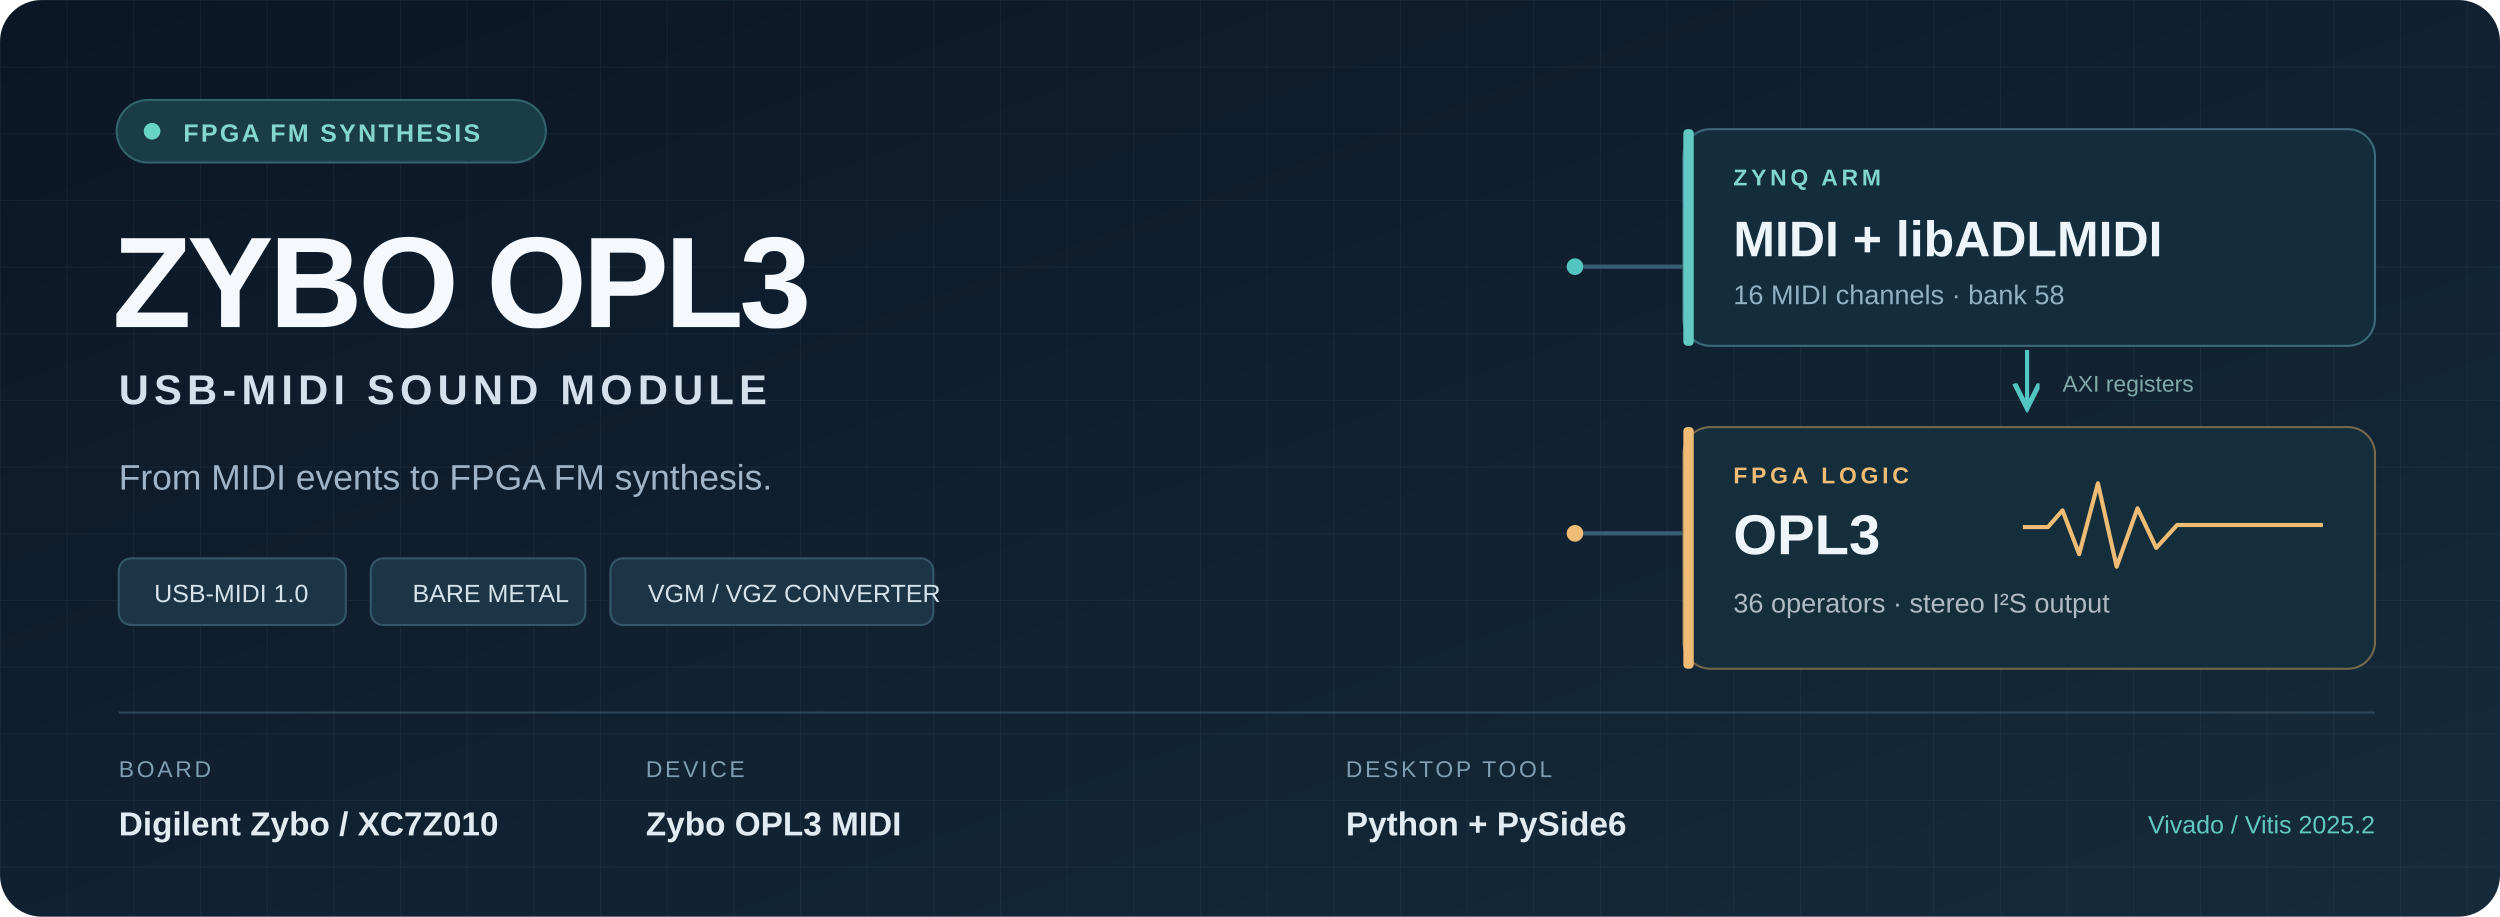
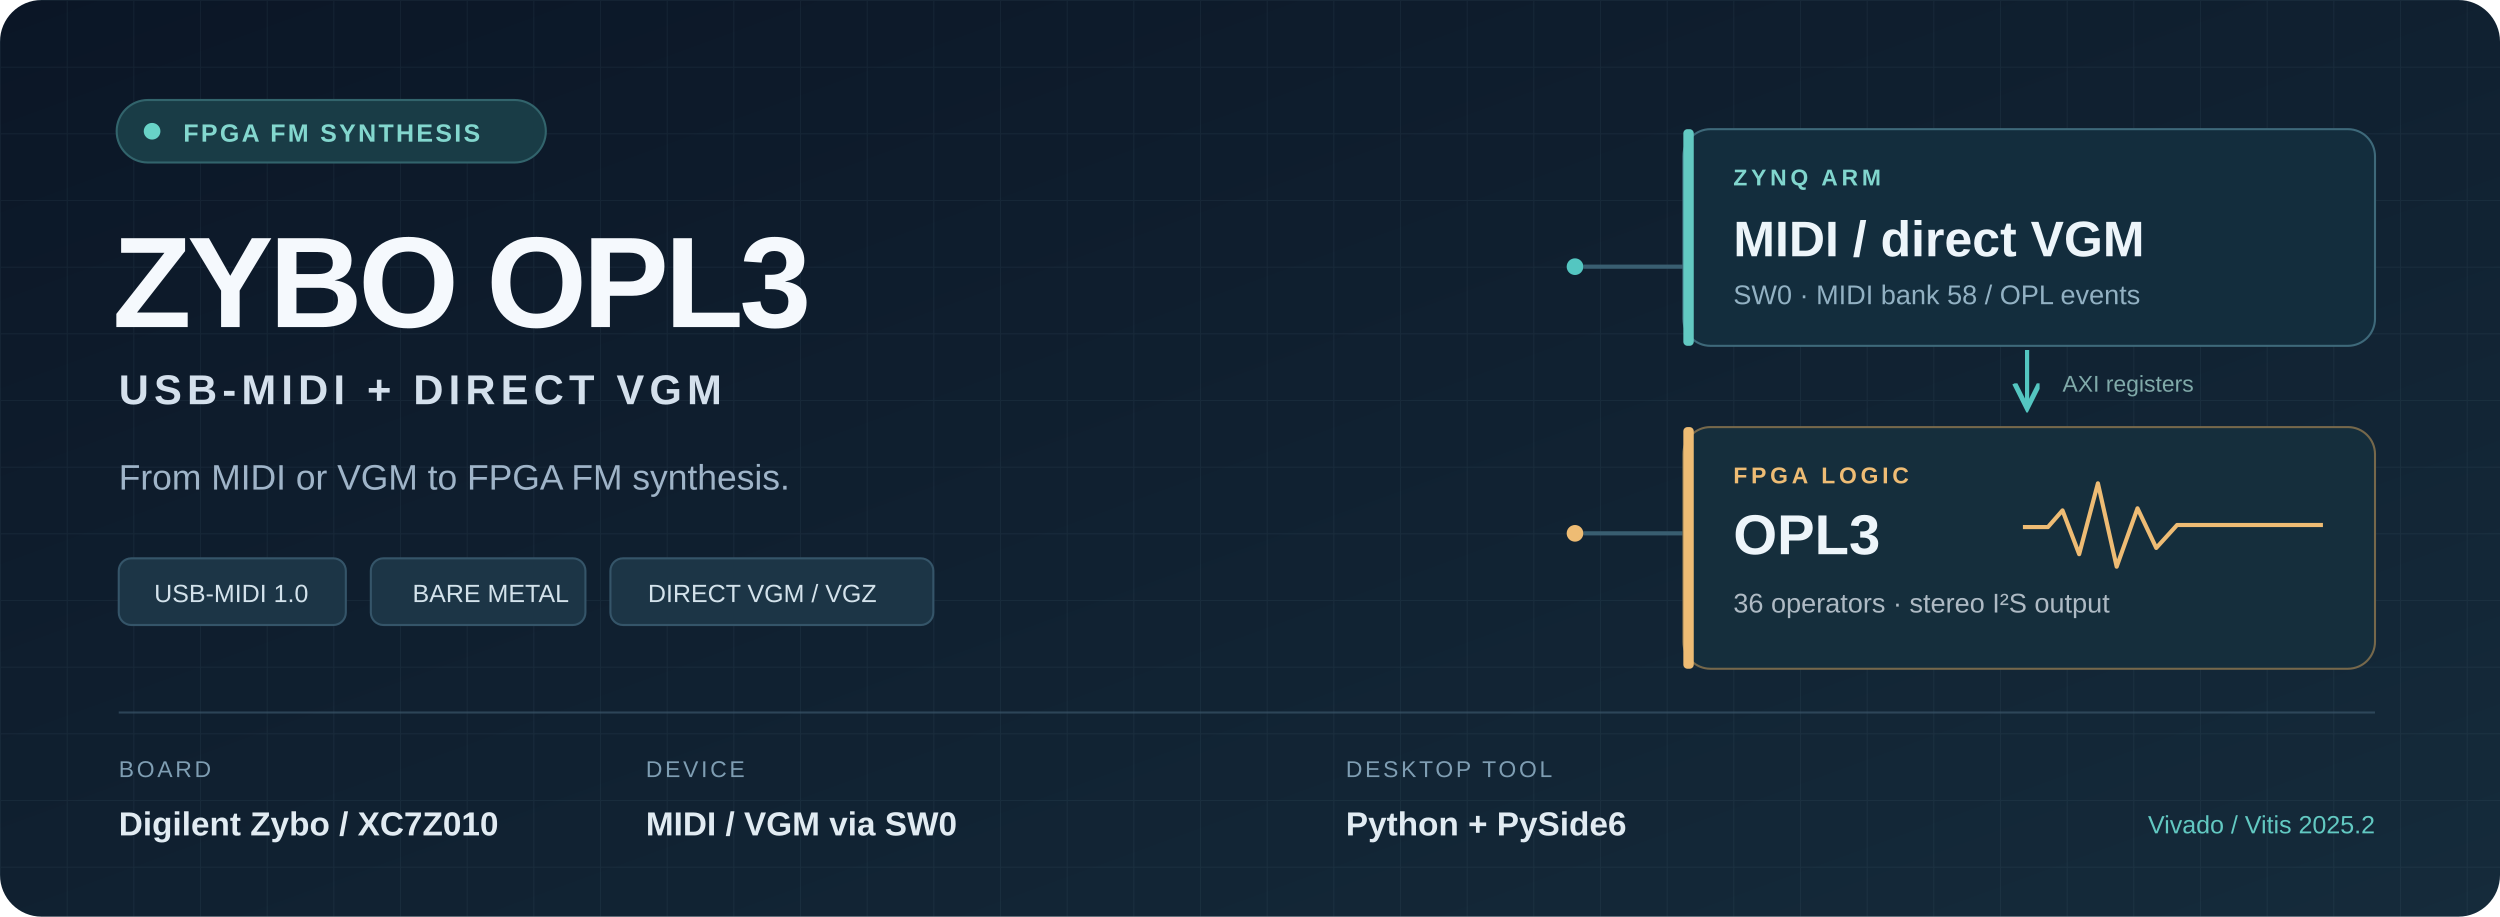
<svg xmlns="http://www.w3.org/2000/svg" width="1200" height="440" viewBox="0 0 1200 440" role="img" aria-labelledby="title desc">
  <defs>
    <linearGradient id="background" x1="0" y1="0" x2="1" y2="1">
      <stop stop-color="#0b1626" />
      <stop offset="1" stop-color="#152b3b" />
    </linearGradient>
    <pattern id="grid" width="32" height="32" patternUnits="userSpaceOnUse">
      <path d="M32 0H0V32" fill="none" stroke="#8ab3c3" stroke-opacity=".07" />
    </pattern>
    <marker id="arrow" markerWidth="7" markerHeight="7" refX="5" refY="3" orient="auto">
      <path d="M0 0L6 3L0 6" fill="none" stroke="#54c6c1" stroke-width="1.2" />
    </marker>
  </defs>
  <rect width="1200" height="440" rx="20" fill="url(#background)" />
  <rect width="1200" height="440" rx="20" fill="url(#grid)" />
  <g font-family="Segoe UI, Arial, sans-serif">
    <rect x="56" y="48" width="206" height="30" rx="15" fill="#193c46" stroke="#32646c" />
    <circle cx="73" cy="63" r="4" fill="#68d3c7" />
    <text x="88" y="68" fill="#83d7ce" font-size="12" font-weight="600" letter-spacing="1.1">FPGA FM SYNTHESIS</text>
    <text x="54" y="157" fill="#f5f9fd" font-size="62" font-weight="700" letter-spacing="-2">ZYBO OPL3</text>
-     <text x="57" y="194" fill="#d4e0ec" font-size="20" font-weight="600" letter-spacing="2.5">USB-MIDI SOUND MODULE</text>
-     <text x="57" y="235" fill="#9fb4c8" font-size="17">From MIDI events to FPGA FM synthesis.</text>
+     <text x="57" y="194" fill="#d4e0ec" font-size="20" font-weight="600" letter-spacing="2.5">USB-MIDI + DIRECT VGM</text>
+     <text x="57" y="235" fill="#9fb4c8" font-size="17">From MIDI or VGM to FPGA FM synthesis.</text>
    <g font-size="12" fill="#d3e2eb">
      <rect x="57" y="268" width="109" height="32" rx="6" fill="#1c3546" stroke="#355569" />
      <text x="74" y="289">USB-MIDI 1.0</text>
      <rect x="178" y="268" width="103" height="32" rx="6" fill="#1c3546" stroke="#355569" />
      <text x="198" y="289">BARE METAL</text>
      <rect x="293" y="268" width="155" height="32" rx="6" fill="#1c3546" stroke="#355569" />
-       <text x="311" y="289">VGM / VGZ CONVERTER</text>
+       <text x="311" y="289">DIRECT VGM / VGZ</text>
    </g>
    <path d="M760 128H808M760 256H808" stroke="#395e71" stroke-width="2" />
    <circle cx="756" cy="128" r="4" fill="#54c6c1" />
    <circle cx="756" cy="256" r="4" fill="#eebc74" />
    <rect x="808" y="62" width="332" height="104" rx="13" fill="#132d3d" stroke="#3e697a" />
    <rect x="808" y="62" width="5" height="104" rx="2" fill="#62c9c2" />
    <text x="832" y="89" fill="#81d6ce" font-size="11" font-weight="600" letter-spacing="1.8">ZYNQ ARM</text>
-     <text x="832" y="123" fill="#edf5fa" font-size="24" font-weight="600">MIDI + libADLMIDI</text>
-     <text x="832" y="146" fill="#92b1c3" font-size="13">16 MIDI channels · bank 58</text>
+     <text x="832" y="123" fill="#edf5fa" font-size="24" font-weight="600">MIDI / direct VGM</text>
+     <text x="832" y="146" fill="#92b1c3" font-size="13">SW0 · MIDI bank 58 / OPL events</text>
    <path d="M973 168V194" stroke="#54c6c1" stroke-width="2" marker-end="url(#arrow)" />
    <text x="990" y="188" fill="#80aaa9" font-size="11">AXI registers</text>
    <rect x="808" y="205" width="332" height="116" rx="13" fill="#152e3c" stroke="#76684b" />
    <rect x="808" y="205" width="5" height="116" rx="2" fill="#eebc74" />
    <text x="832" y="232" fill="#eebc74" font-size="11" font-weight="600" letter-spacing="1.8">FPGA LOGIC</text>
    <text x="832" y="266" fill="#edf5fa" font-size="27" font-weight="600">OPL3</text>
    <text x="832" y="294" fill="#aebac4" font-size="13">36 operators · stereo I²S output</text>
    <path d="M971 253H983L990 245L998 266L1007 232L1016 272L1026 244L1035 263L1045 252H1115" fill="none" stroke="#eebc74" stroke-width="2" stroke-linejoin="round" />
    <path d="M57 342H1140" stroke="#395568" stroke-opacity=".7" />
    <g font-size="11" letter-spacing="1.3" fill="#7f9eb3">
      <text x="57" y="373">BOARD</text>
      <text x="310" y="373">DEVICE</text>
      <text x="646" y="373">DESKTOP TOOL</text>
    </g>
    <g font-size="16" fill="#e1ebf2" font-weight="600">
      <text x="57" y="401">Digilent Zybo / XC7Z010</text>
-       <text x="310" y="401">Zybo OPL3 MIDI</text>
+       <text x="310" y="401">MIDI / VGM via SW0</text>
      <text x="646" y="401">Python + PySide6</text>
    </g>
    <text x="1140" y="400" text-anchor="end" fill="#62c9c2" font-size="12">Vivado / Vitis 2025.2</text>
  </g>
</svg>
